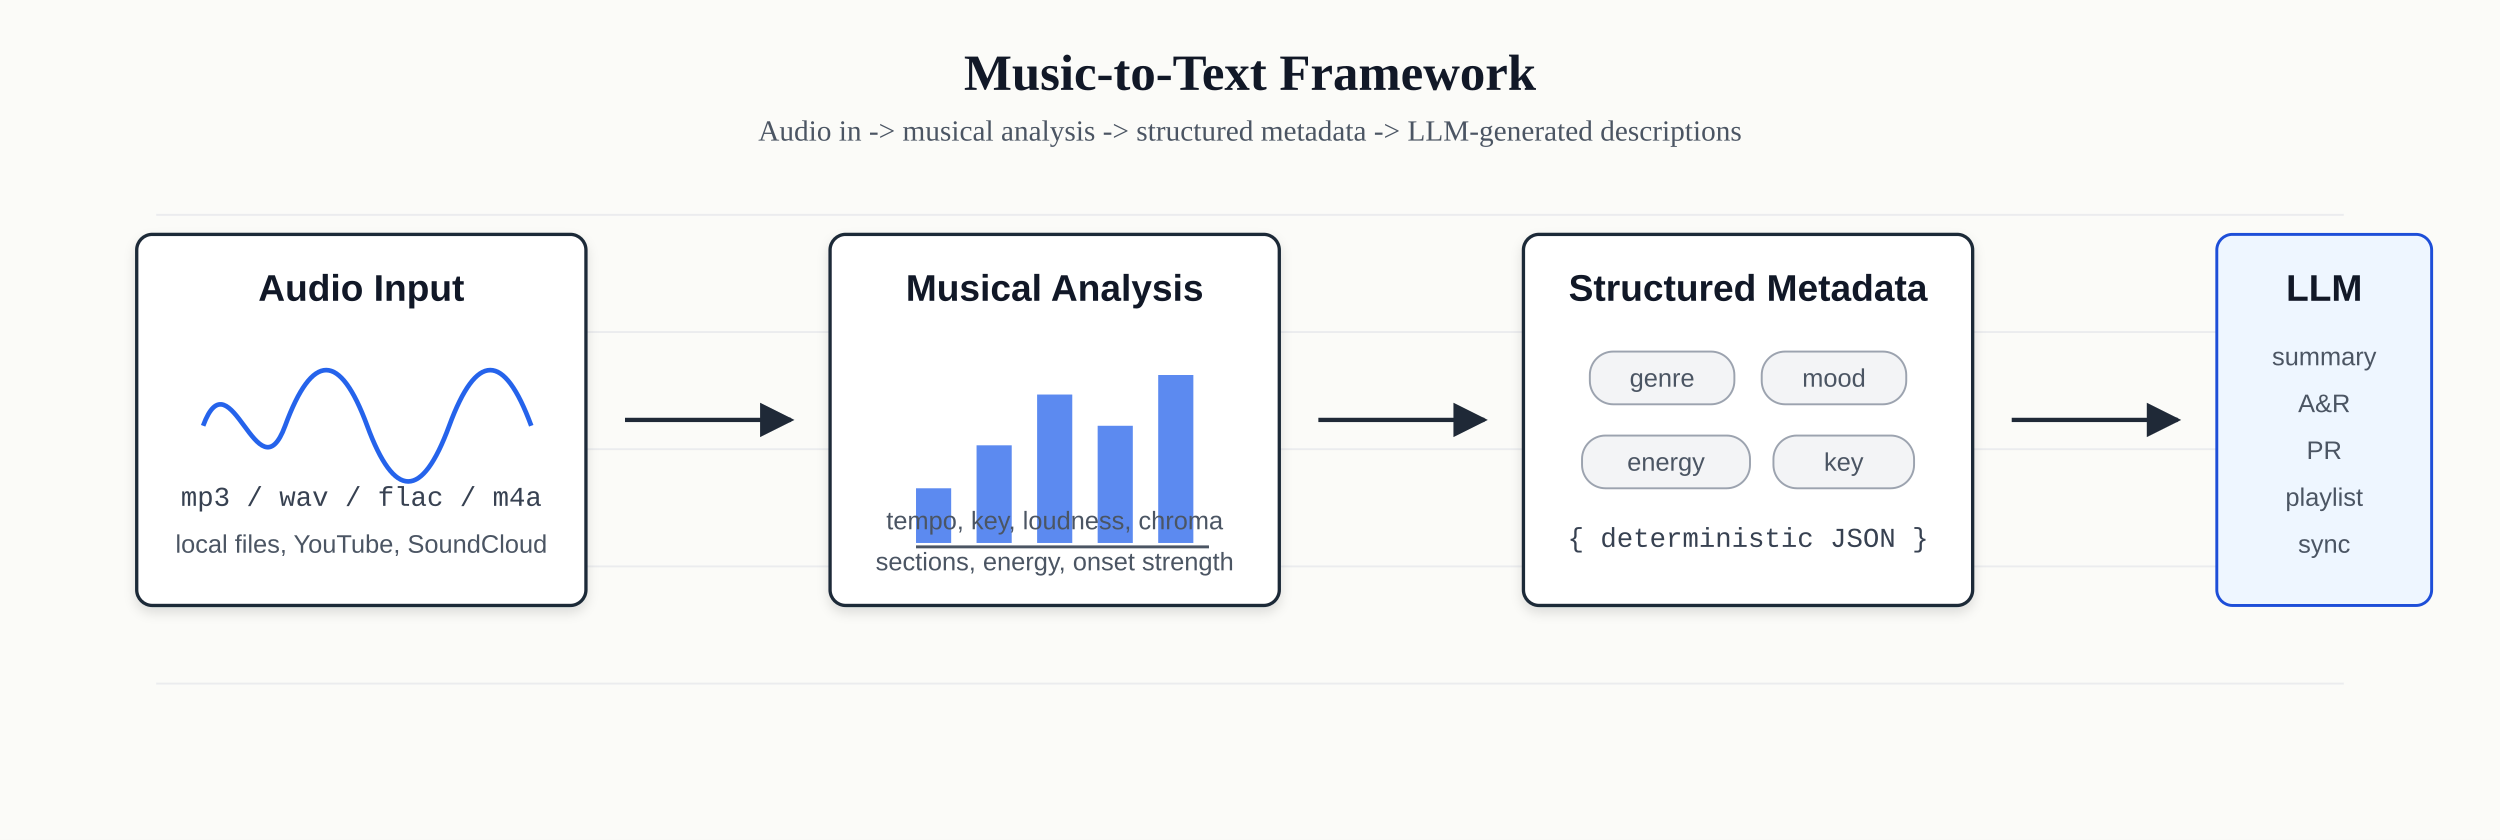
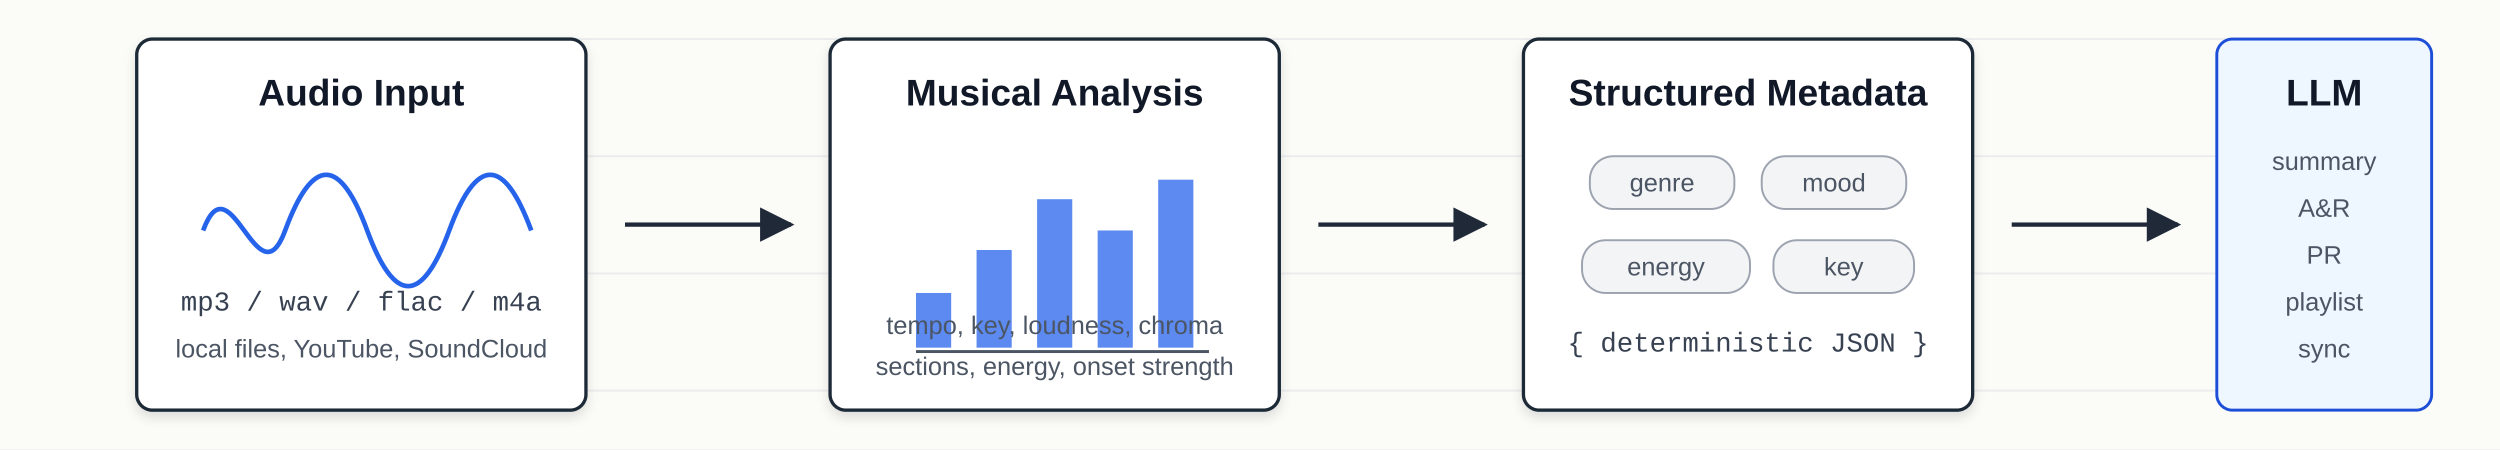
- <svg xmlns="http://www.w3.org/2000/svg" width="1280" height="430" viewBox="0 0 1280 430" role="img" aria-labelledby="title desc">
+ <svg xmlns="http://www.w3.org/2000/svg" width="1280" height="230" viewBox="0 0 1280 230" role="img" aria-labelledby="title desc">
  <defs>
    <marker id="arrow" viewBox="0 0 10 10" refX="9" refY="5" markerWidth="8" markerHeight="8" orient="auto-start-reverse">
      <path d="M 0 0 L 10 5 L 0 10 z" fill="#1f2937" />
    </marker>
    <filter id="shadow" x="-10%" y="-10%" width="120%" height="130%">
      <feDropShadow dx="0" dy="3" stdDeviation="3" flood-color="#111827" flood-opacity="0.12" />
    </filter>
    <style>
      .paper { fill: #fbfbf8; }
      .grid { stroke: #e5e7eb; stroke-width: 1; opacity: 0.75; }
      .panel { fill: #ffffff; stroke: #1f2937; stroke-width: 1.7; rx: 8; filter: url(#shadow); }
      .panel-accent { fill: #eef6ff; stroke: #1d4ed8; stroke-width: 1.5; rx: 8; }
-       .title { font: 700 26px Georgia, "Times New Roman", serif; fill: #111827; }
-       .subtitle { font: 400 15px Georgia, "Times New Roman", serif; fill: #4b5563; }
      .label { font: 700 19px Arial, Helvetica, sans-serif; fill: #111827; }
      .mono { font: 500 14px "Courier New", monospace; fill: #374151; }
      .small { font: 400 13px Arial, Helvetica, sans-serif; fill: #4b5563; }
-       .caption { font: 400 13px Georgia, "Times New Roman", serif; fill: #374151; }
      .arrow { stroke: #1f2937; stroke-width: 2.2; marker-end: url(#arrow); fill: none; }
      .wave { stroke: #2563eb; stroke-width: 2.4; fill: none; }
      .bar { fill: #2563eb; opacity: 0.75; }
      .tag { fill: #f3f4f6; stroke: #9ca3af; stroke-width: 1; rx: 12; }
    </style>
  </defs>
-   <rect class="paper" x="0" y="0" width="1280" height="430" />
+   <rect class="paper" x="0" y="0" width="1280" height="230" />
  <g>
-     <path class="grid" d="M80 350 H1200" />
-     <path class="grid" d="M80 290 H1200" />
-     <path class="grid" d="M80 230 H1200" />
-     <path class="grid" d="M80 170 H1200" />
-     <path class="grid" d="M80 110 H1200" />
+     <path class="grid" d="M80 200 H1200" />
+     <path class="grid" d="M80 140 H1200" />
+     <path class="grid" d="M80 80 H1200" />
+     <path class="grid" d="M80 20 H1200" />
  </g>
-   <text class="title" x="640" y="46" text-anchor="middle">Music-to-Text Framework</text>
-   <text class="subtitle" x="640" y="72" text-anchor="middle">Audio in -&gt; musical analysis -&gt; structured metadata -&gt; LLM-generated descriptions</text>
-   <g transform="translate(70 120)">
+   <g transform="translate(70 20)">
    <rect class="panel" x="0" y="0" width="230" height="190" />
    <text class="label" x="115" y="34" text-anchor="middle">Audio Input</text>
    <path class="wave" d="M34 98 C48 60, 62 136, 76 98 S104 60, 118 98 S146 136, 160 98 S188 60, 202 98" />
    <text class="mono" x="115" y="139" text-anchor="middle">mp3 / wav / flac / m4a</text>
    <text class="small" x="115" y="163" text-anchor="middle">local files, YouTube, SoundCloud</text>
  </g>
-   <path class="arrow" d="M320 215 H405" />
-   <g transform="translate(425 120)">
+   <path class="arrow" d="M320 115 H405" />
+   <g transform="translate(425 20)">
    <rect class="panel" x="0" y="0" width="230" height="190" />
    <text class="label" x="115" y="34" text-anchor="middle">Musical Analysis</text>
    <g transform="translate(44 64)">
      <rect class="bar" x="0" y="66" width="18" height="28" />
      <rect class="bar" x="31" y="44" width="18" height="50" />
      <rect class="bar" x="62" y="18" width="18" height="76" />
      <rect class="bar" x="93" y="34" width="18" height="60" />
      <rect class="bar" x="124" y="8" width="18" height="86" />
      <line x1="0" y1="96" x2="150" y2="96" stroke="#4b5563" stroke-width="1.5" />
    </g>
    <text class="small" x="115" y="151" text-anchor="middle">tempo, key, loudness, chroma</text>
    <text class="small" x="115" y="172" text-anchor="middle">sections, energy, onset strength</text>
  </g>
-   <path class="arrow" d="M675 215 H760" />
-   <g transform="translate(780 120)">
+   <path class="arrow" d="M675 115 H760" />
+   <g transform="translate(780 20)">
    <rect class="panel" x="0" y="0" width="230" height="190" />
    <text class="label" x="115" y="34" text-anchor="middle">Structured Metadata</text>
    <rect class="tag" x="34" y="60" width="74" height="27" />
    <text class="small" x="71" y="78" text-anchor="middle">genre</text>
    <rect class="tag" x="122" y="60" width="74" height="27" />
    <text class="small" x="159" y="78" text-anchor="middle">mood</text>
    <rect class="tag" x="30" y="103" width="86" height="27" />
    <text class="small" x="73" y="121" text-anchor="middle">energy</text>
    <rect class="tag" x="128" y="103" width="72" height="27" />
    <text class="small" x="164" y="121" text-anchor="middle">key</text>
    <text class="mono" x="115" y="160" text-anchor="middle">{ deterministic JSON }</text>
  </g>
-   <path class="arrow" d="M1030 215 H1115" />
-   <g transform="translate(1135 120)">
+   <path class="arrow" d="M1030 115 H1115" />
+   <g transform="translate(1135 20)">
    <rect class="panel-accent" x="0" y="0" width="110" height="190" />
    <text class="label" x="55" y="34" text-anchor="middle">LLM</text>
    <text class="small" x="55" y="67" text-anchor="middle">summary</text>
    <text class="small" x="55" y="91" text-anchor="middle">A&amp;R</text>
    <text class="small" x="55" y="115" text-anchor="middle">PR</text>
    <text class="small" x="55" y="139" text-anchor="middle">playlist</text>
    <text class="small" x="55" y="163" text-anchor="middle">sync</text>
  </g>
</svg>
